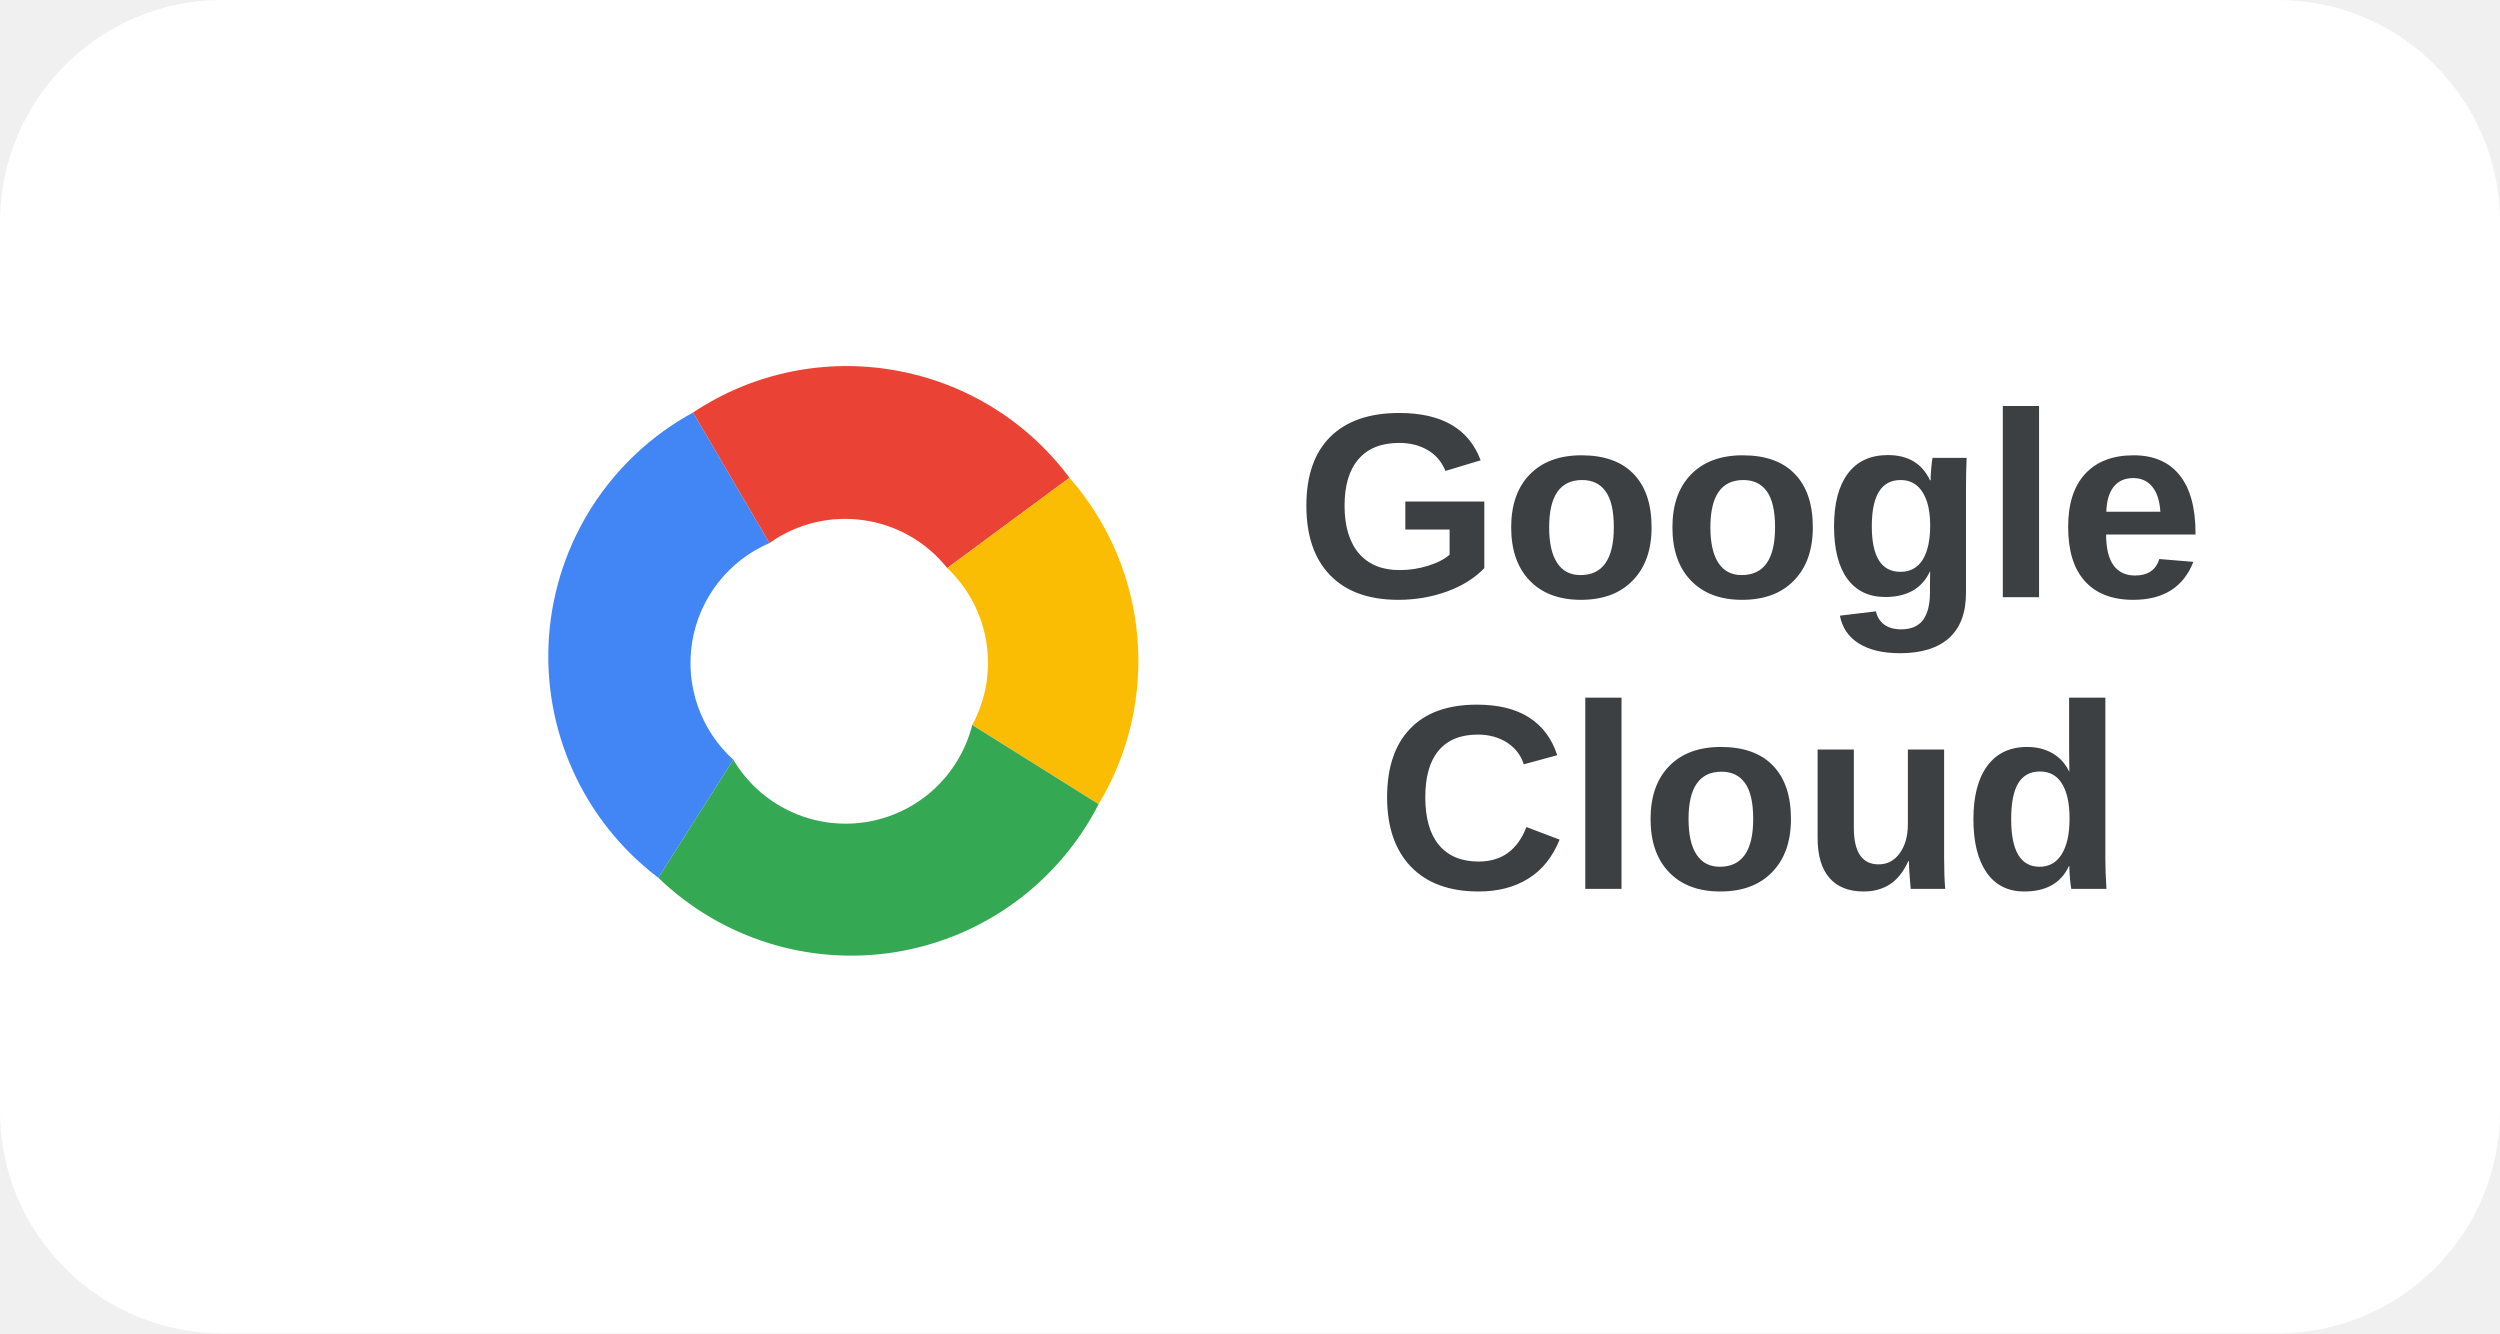
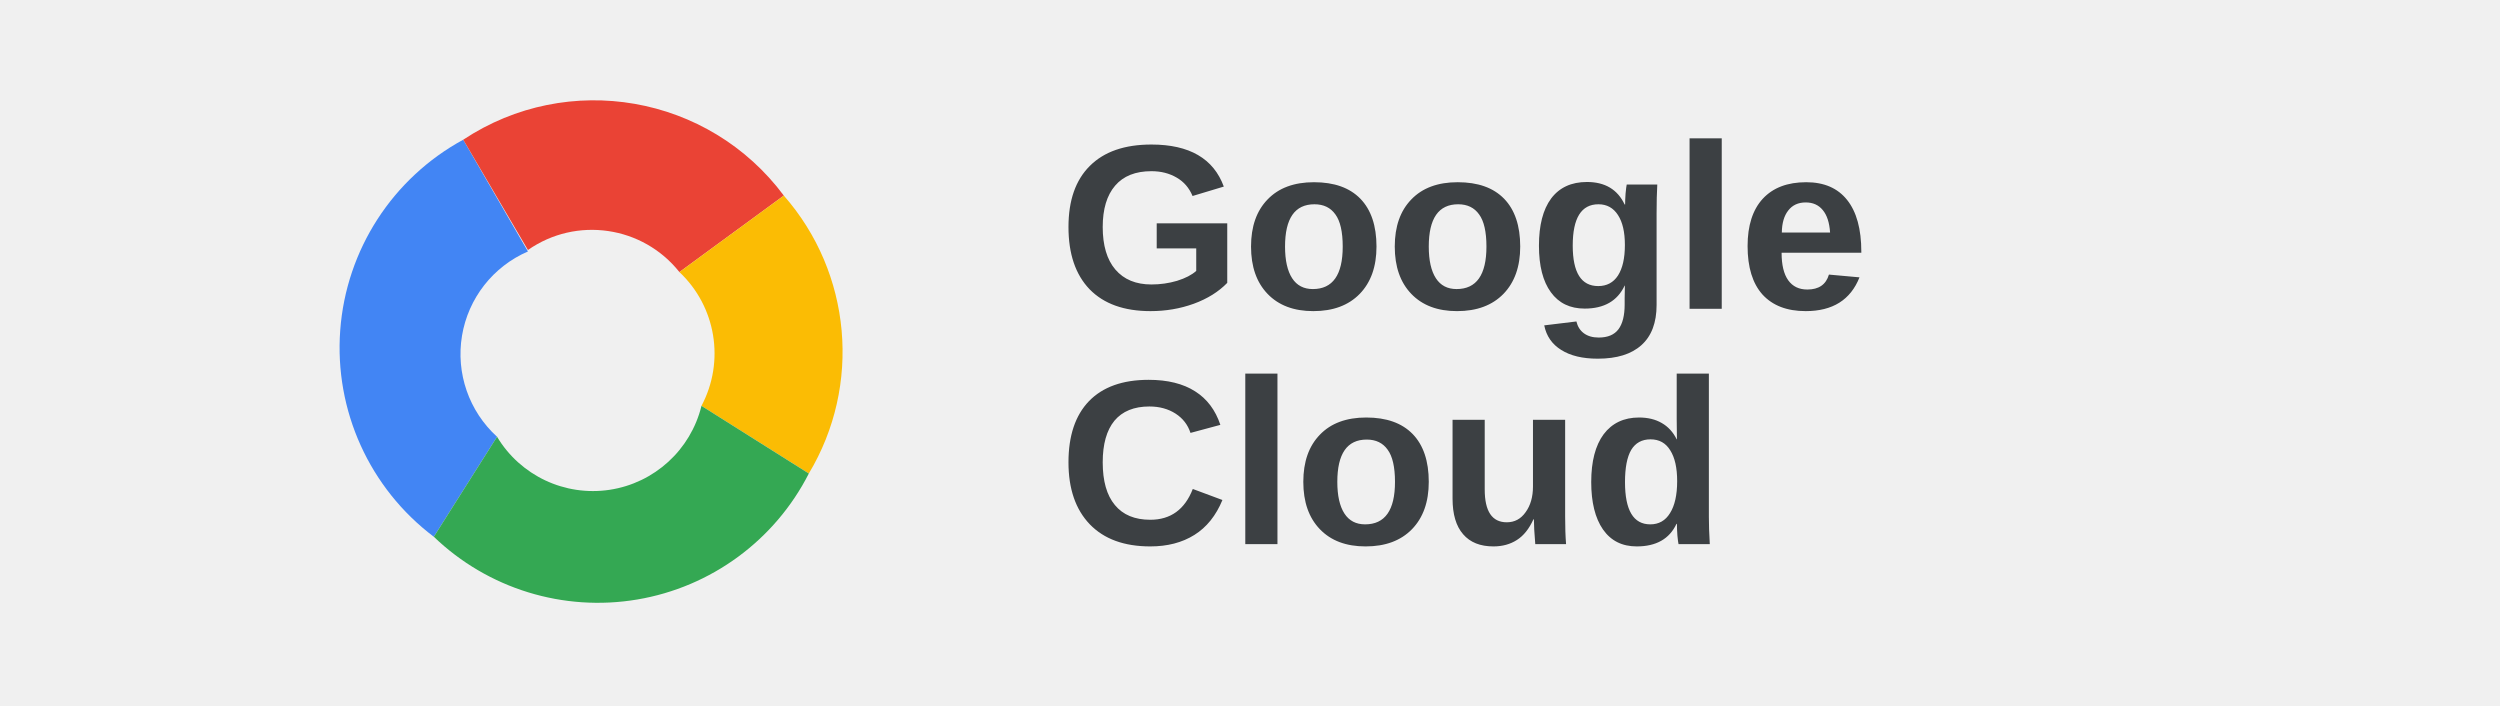
- <svg xmlns="http://www.w3.org/2000/svg" width="180" height="96" viewBox="0 0 180 96" role="img" aria-labelledby="title">
-   <rect width="180" height="96" rx="16" fill="#FFFFFF" />
-   <path d="M47.4 63.2a20 20 0 0 1 2.5-33.5l5.5 9.4a9.4 9.4 0 0 0-2.6 15.6l-5.4 8.5Z" fill="#4285F4" />
-   <path d="M49.9 29.7A20 20 0 0 1 77 34.4l-8.8 6.5a9.4 9.4 0 0 0-12.8-1.8l-5.5-9.4Z" fill="#EA4335" />
-   <path d="M77 34.4a20 20 0 0 1 2.1 23.5l-9.1-5.7a9.4 9.4 0 0 0-1.8-11.3l8.8-6.5Z" fill="#FBBC04" />
-   <path d="M79.1 57.9A20 20 0 0 1 47.4 63.2l5.4-8.5A9.4 9.4 0 0 0 70 52.2l9.1 5.7Z" fill="#34A853" />
-   <text x="126" y="43" text-anchor="middle" font-family="Google Sans, Arial, Helvetica, sans-serif" font-size="19" font-weight="600" fill="#3C4043">Google</text>
-   <text x="126" y="64" text-anchor="middle" font-family="Google Sans, Arial, Helvetica, sans-serif" font-size="19" font-weight="600" fill="#3C4043">Cloud</text>
+ <svg xmlns="http://www.w3.org/2000/svg" width="170" height="48" viewBox="0 0 170 48" fill="none" role="img" aria-labelledby="gcp-logo-title">
+   <path d="M29.5 36.5a16.1 16.1 0 0 1 2-27l4.4 7.6a7.6 7.6 0 0 0-2.1 12.6l-4.3 6.8Z" fill="#4285F4" />
+   <path d="M31.5 9.5a16.1 16.1 0 0 1 21.8 3.8l-7.1 5.2A7.6 7.6 0 0 0 35.9 17l-4.4-7.5Z" fill="#EA4335" />
+   <path d="M53.3 13.3A16.1 16.1 0 0 1 55 32.2l-7.3-4.6a7.6 7.6 0 0 0-1.5-9.1l7.1-5.2Z" fill="#FBBC04" />
+   <path d="M55 32.2a16.1 16.1 0 0 1-25.5 4.3l4.3-6.8a7.6 7.6 0 0 0 13.9-2.1l7.3 4.6Z" fill="#34A853" />
+   <text x="72" y="21" fill="#3C4043" font-family="Google Sans, Arial, Helvetica, sans-serif" font-size="16" font-weight="650">Google</text>
+   <text x="72" y="37" fill="#3C4043" font-family="Google Sans, Arial, Helvetica, sans-serif" font-size="16" font-weight="650">Cloud</text>
</svg>
